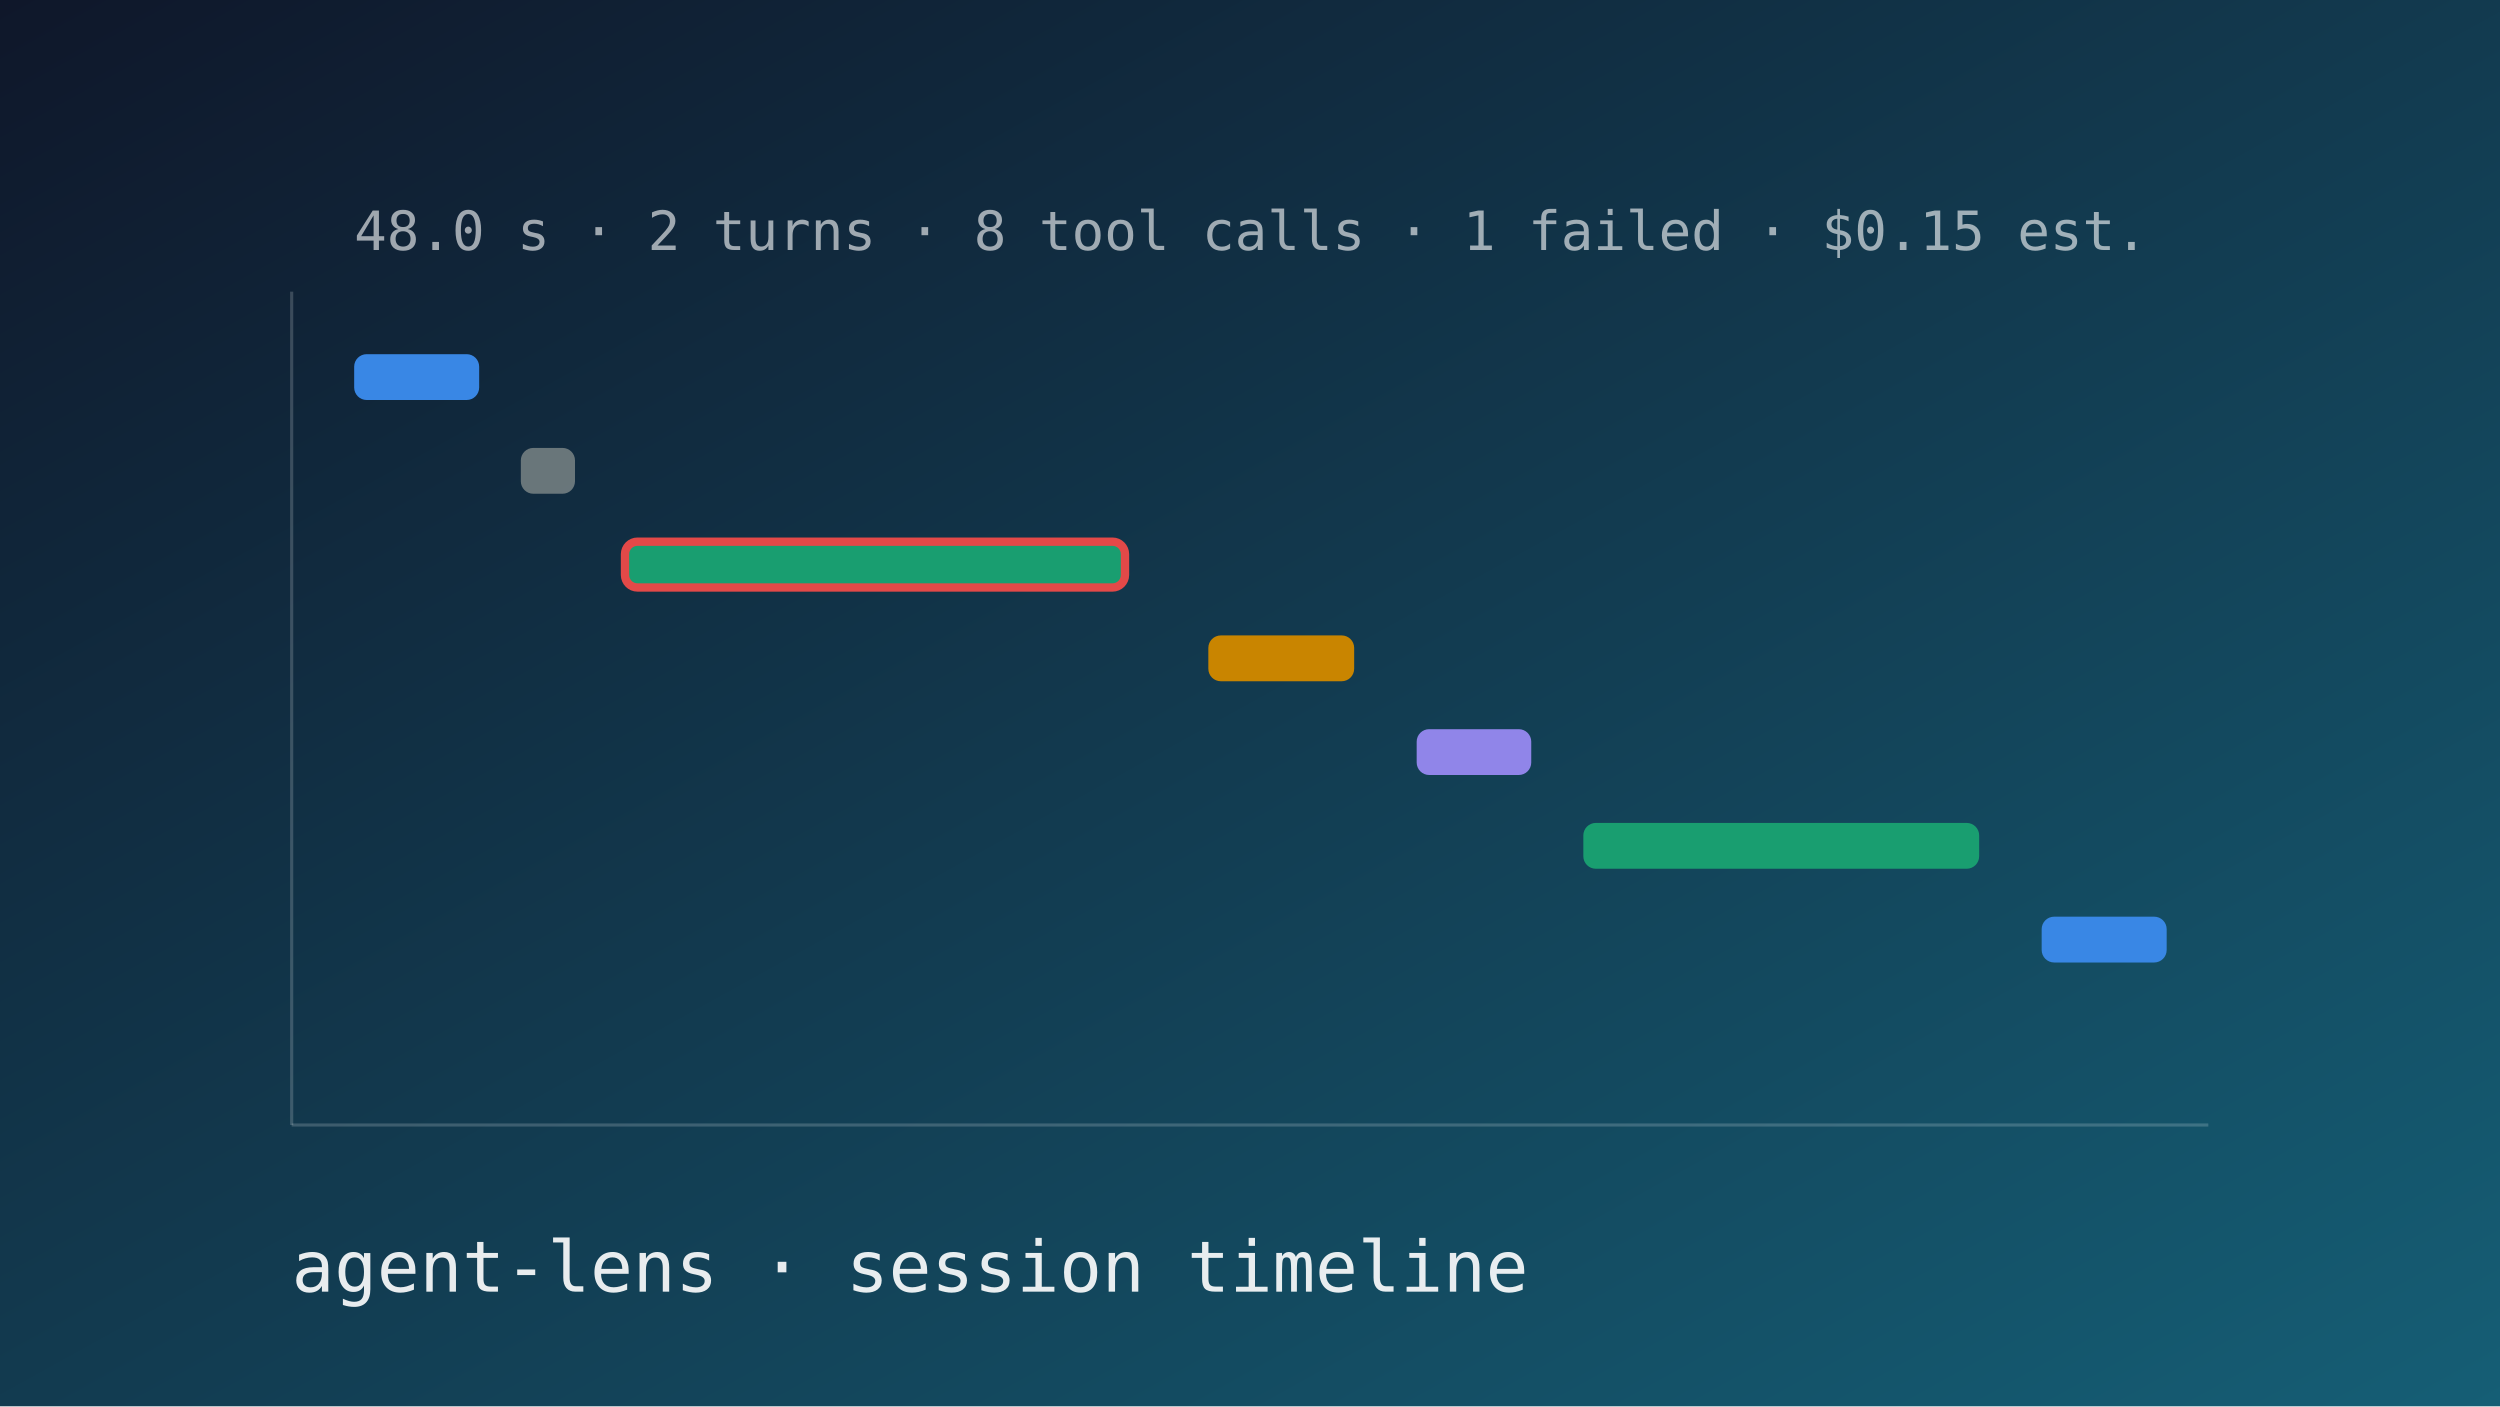
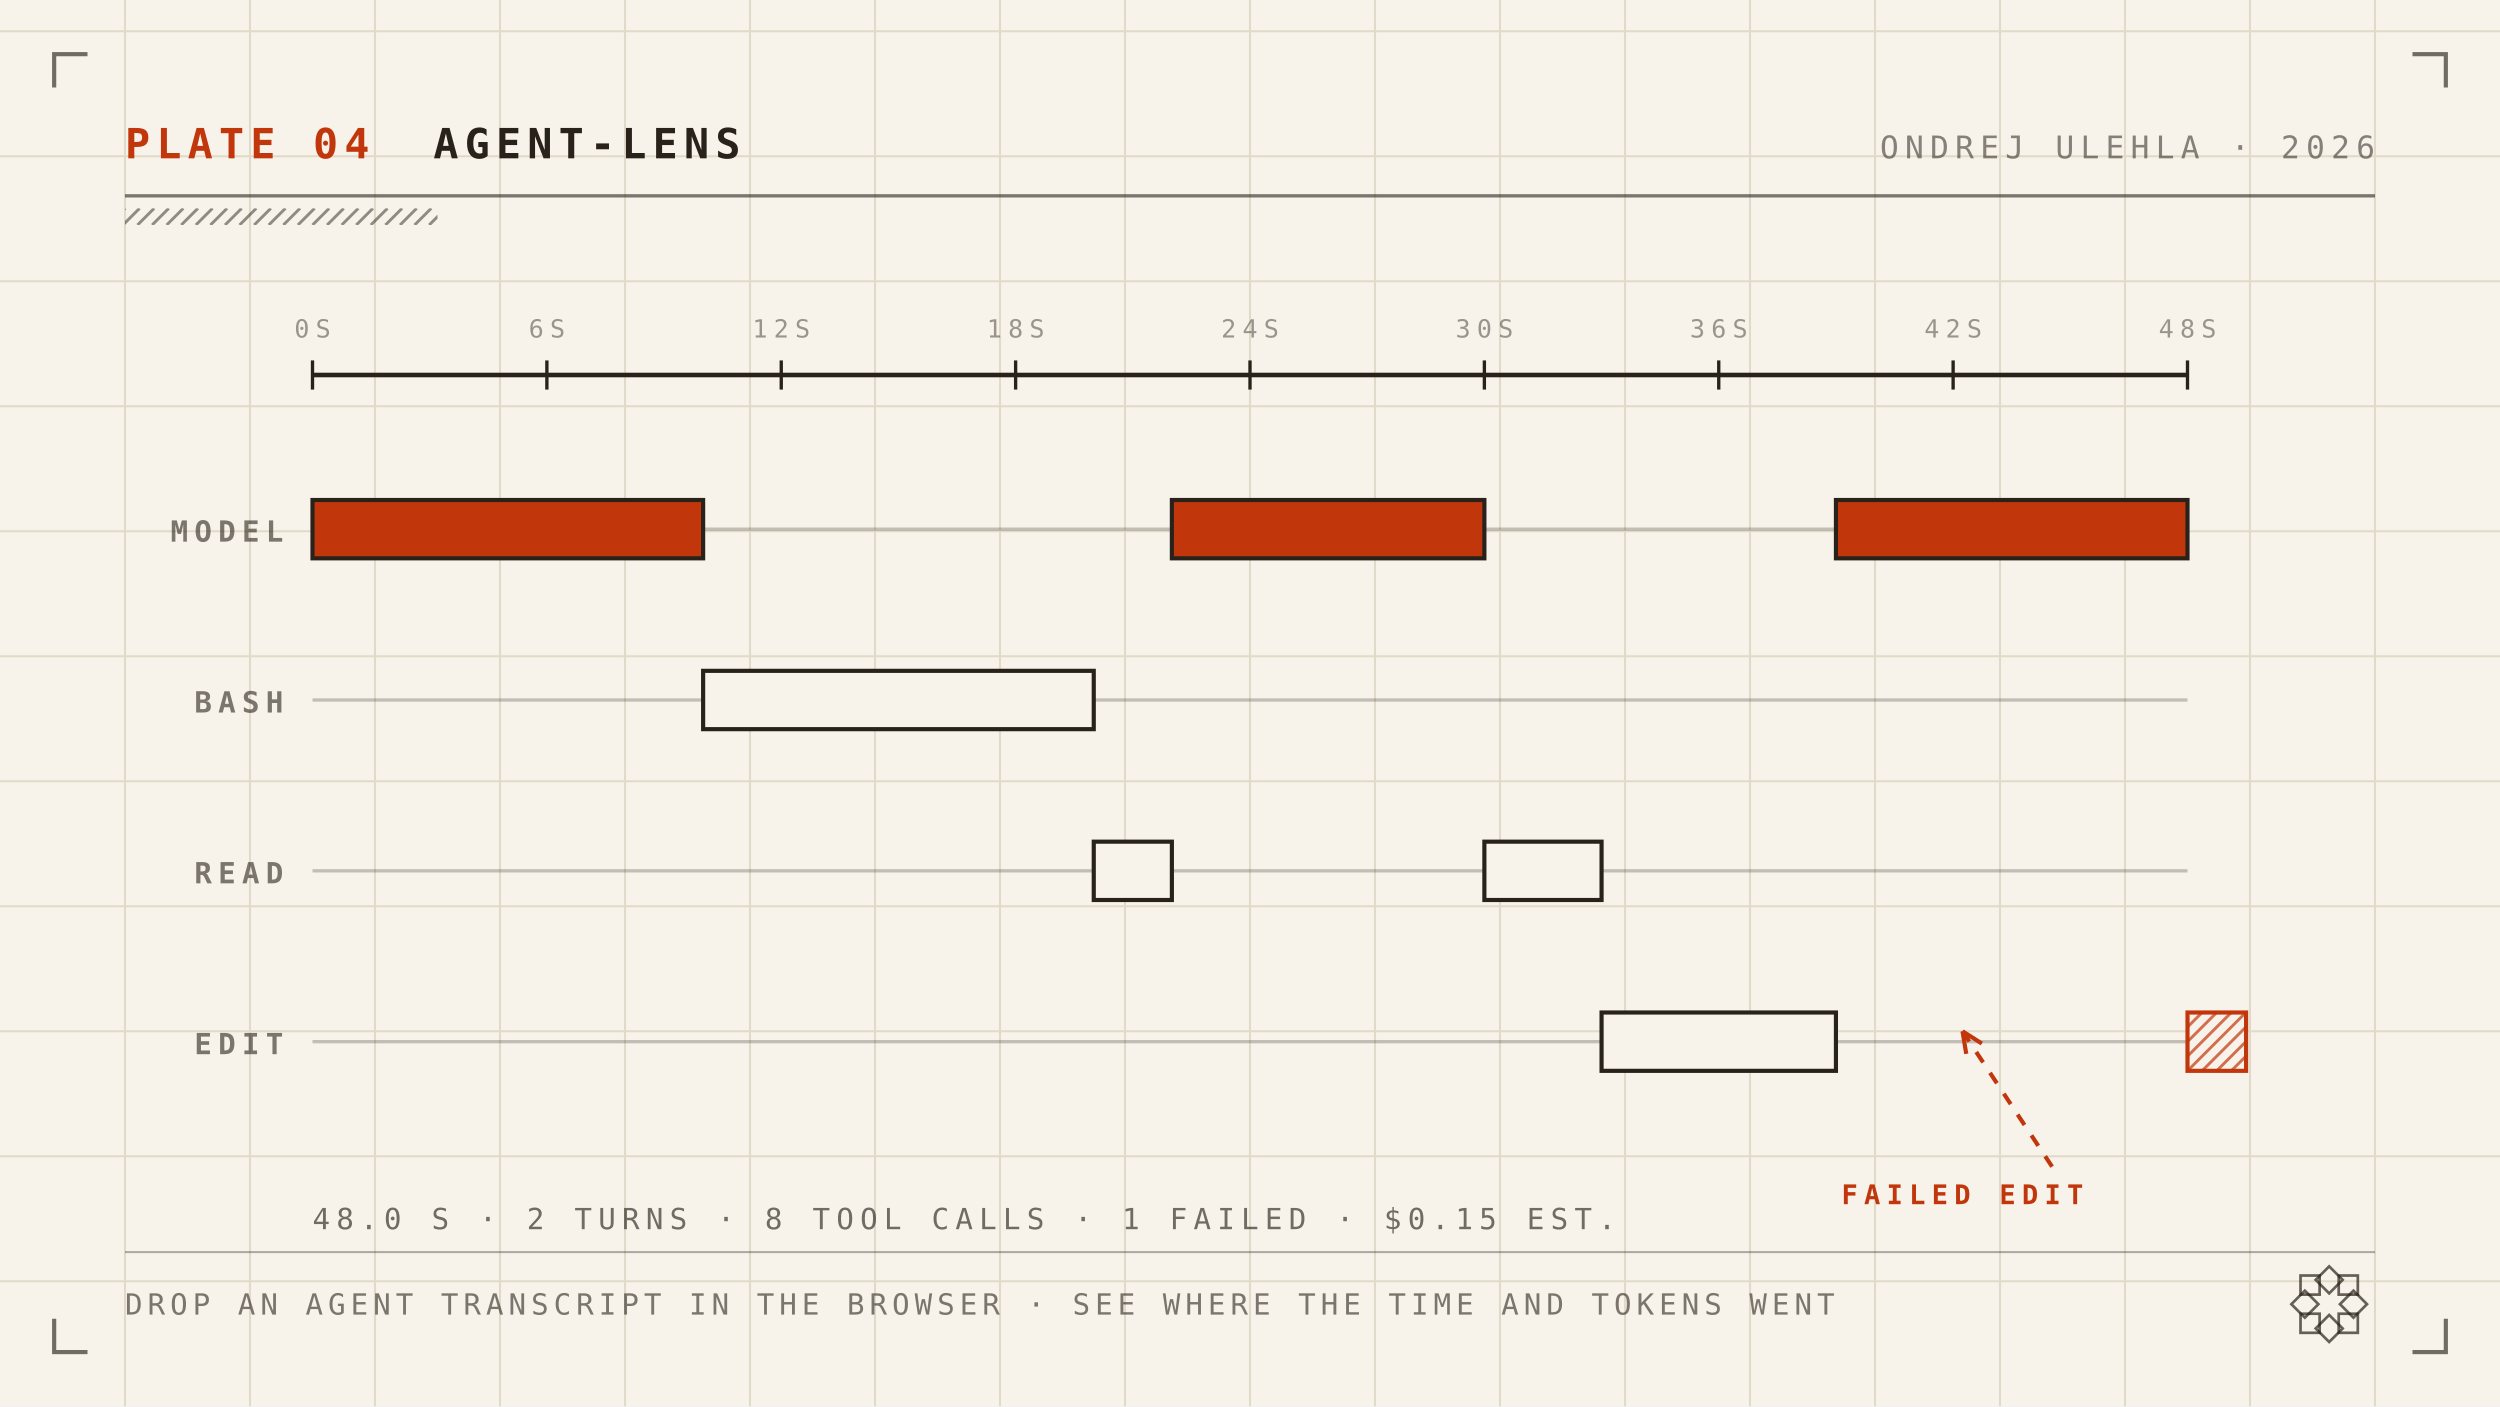
<svg xmlns="http://www.w3.org/2000/svg" width="1200" height="675" viewBox="0 0 1200 675">
-   <defs>
-     <linearGradient id="g" x1="0" y1="0" x2="1" y2="1">
-       <stop offset="0" stop-color="#0f172a" />
-       <stop offset="1" stop-color="#155e75" />
-     </linearGradient>
-   </defs>
-   <rect width="1200" height="675" fill="url(#g)" />
-   <g stroke="#ffffff" stroke-opacity="0.18" stroke-width="1.5">
-     <line x1="140" y1="140" x2="140" y2="540" />
-     <line x1="140" y1="540" x2="1060" y2="540" />
+   <rect width="1200" height="675" fill="#f7f3ea" />
+   <g stroke="#e2dac8" stroke-width="1">
+     <line x1="60" y1="0" x2="60" y2="675" />
+     <line x1="120" y1="0" x2="120" y2="675" />
+     <line x1="180" y1="0" x2="180" y2="675" />
+     <line x1="240" y1="0" x2="240" y2="675" />
+     <line x1="300" y1="0" x2="300" y2="675" />
+     <line x1="360" y1="0" x2="360" y2="675" />
+     <line x1="420" y1="0" x2="420" y2="675" />
+     <line x1="480" y1="0" x2="480" y2="675" />
+     <line x1="540" y1="0" x2="540" y2="675" />
+     <line x1="600" y1="0" x2="600" y2="675" />
+     <line x1="660" y1="0" x2="660" y2="675" />
+     <line x1="720" y1="0" x2="720" y2="675" />
+     <line x1="780" y1="0" x2="780" y2="675" />
+     <line x1="840" y1="0" x2="840" y2="675" />
+     <line x1="900" y1="0" x2="900" y2="675" />
+     <line x1="960" y1="0" x2="960" y2="675" />
+     <line x1="1020" y1="0" x2="1020" y2="675" />
+     <line x1="1080" y1="0" x2="1080" y2="675" />
+     <line x1="1140" y1="0" x2="1140" y2="675" />
+     <line x1="0" y1="15" x2="1200" y2="15" />
+     <line x1="0" y1="75" x2="1200" y2="75" />
+     <line x1="0" y1="135" x2="1200" y2="135" />
+     <line x1="0" y1="195" x2="1200" y2="195" />
+     <line x1="0" y1="255" x2="1200" y2="255" />
+     <line x1="0" y1="315" x2="1200" y2="315" />
+     <line x1="0" y1="375" x2="1200" y2="375" />
+     <line x1="0" y1="435" x2="1200" y2="435" />
+     <line x1="0" y1="495" x2="1200" y2="495" />
+     <line x1="0" y1="555" x2="1200" y2="555" />
+     <line x1="0" y1="615" x2="1200" y2="615" />
  </g>
-   <g rx="5">
-     <rect x="170" y="170" width="60" height="22" rx="6" fill="#3987e5" />
-     <rect x="250" y="215" width="26" height="22" rx="6" fill="#c3c2b7" fill-opacity="0.5" />
-     <rect x="300" y="260" width="240" height="22" rx="6" fill="#199e70" />
-     <rect x="300" y="260" width="240" height="22" rx="6" fill="none" stroke="#e34948" stroke-width="4" />
-     <rect x="580" y="305" width="70" height="22" rx="6" fill="#c98500" />
-     <rect x="680" y="350" width="55" height="22" rx="6" fill="#9085e9" />
-     <rect x="760" y="395" width="190" height="22" rx="6" fill="#199e70" />
-     <rect x="980" y="440" width="60" height="22" rx="6" fill="#3987e5" />
+   <g stroke="#29221b" stroke-opacity="0.65" stroke-width="2">
+     <path d="M26 42 V26 H42" fill="none" />
+     <path d="M1158 26 H1174 V42" fill="none" />
+     <path d="M1174 633 V649 H1158" fill="none" />
+     <path d="M42 649 H26 V633" fill="none" />
  </g>
-   <g font-family="monospace" font-size="26" fill="#ffffff" fill-opacity="0.6">
-     <text x="170" y="120">48.0 s · 2 turns · 8 tool calls · 1 failed · $0.15 est.</text>
+   <text x="60" y="76" font-family="ui-monospace, Menlo, Consolas, monospace" font-size="20" font-weight="600" letter-spacing="3" text-anchor="start" fill="#c2360c" fill-opacity="1">PLATE 04</text>
+   <text x="208" y="76" font-family="ui-monospace, Menlo, Consolas, monospace" font-size="20" font-weight="600" letter-spacing="3" text-anchor="start" fill="#29221b" fill-opacity="1">AGENT-LENS</text>
+   <text x="1140" y="76" font-family="ui-monospace, Menlo, Consolas, monospace" font-size="15" font-weight="500" letter-spacing="3" text-anchor="end" fill="#29221b" fill-opacity="0.55">ONDREJ ULEHLA · 2026</text>
+   <line x1="60" y1="94" x2="1140" y2="94" stroke="#29221b" stroke-opacity="0.6" stroke-width="1.6" />
+   <g clip-path="url(#hp-60-100)">
+     <defs>
+       <clipPath id="hp-60-100">
+         <rect x="60" y="100" width="150" height="8" />
+       </clipPath>
+     </defs>
+     <g stroke="#29221b" stroke-opacity="0.5" stroke-width="1.4">
+       <line x1="52" y1="108" x2="60" y2="100" />
+       <line x1="59" y1="108" x2="67" y2="100" />
+       <line x1="66" y1="108" x2="74" y2="100" />
+       <line x1="73" y1="108" x2="81" y2="100" />
+       <line x1="80" y1="108" x2="88" y2="100" />
+       <line x1="87" y1="108" x2="95" y2="100" />
+       <line x1="94" y1="108" x2="102" y2="100" />
+       <line x1="101" y1="108" x2="109" y2="100" />
+       <line x1="108" y1="108" x2="116" y2="100" />
+       <line x1="115" y1="108" x2="123" y2="100" />
+       <line x1="122" y1="108" x2="130" y2="100" />
+       <line x1="129" y1="108" x2="137" y2="100" />
+       <line x1="136" y1="108" x2="144" y2="100" />
+       <line x1="143" y1="108" x2="151" y2="100" />
+       <line x1="150" y1="108" x2="158" y2="100" />
+       <line x1="157" y1="108" x2="165" y2="100" />
+       <line x1="164" y1="108" x2="172" y2="100" />
+       <line x1="171" y1="108" x2="179" y2="100" />
+       <line x1="178" y1="108" x2="186" y2="100" />
+       <line x1="185" y1="108" x2="193" y2="100" />
+       <line x1="192" y1="108" x2="200" y2="100" />
+       <line x1="199" y1="108" x2="207" y2="100" />
+       <line x1="206" y1="108" x2="214" y2="100" />
+       <line x1="213" y1="108" x2="221" y2="100" />
+     </g>
  </g>
-   <text x="140" y="620" font-family="monospace" font-size="34" fill="#ffffff" fill-opacity="0.9">agent-lens · session timeline</text>
+   <line x1="150" y1="180" x2="1050" y2="180" stroke="#29221b" stroke-width="2.2" fill="none" />
+   <line x1="150" y1="173" x2="150" y2="187" stroke="#29221b" stroke-width="1.6" fill="none" />
+   <text x="150" y="162" font-family="ui-monospace, Menlo, Consolas, monospace" font-size="12" font-weight="500" letter-spacing="3" text-anchor="middle" fill="#29221b" fill-opacity="0.45">0S</text>
+   <line x1="262.5" y1="173" x2="262.5" y2="187" stroke="#29221b" stroke-width="1.6" fill="none" />
+   <text x="262.5" y="162" font-family="ui-monospace, Menlo, Consolas, monospace" font-size="12" font-weight="500" letter-spacing="3" text-anchor="middle" fill="#29221b" fill-opacity="0.45">6S</text>
+   <line x1="375" y1="173" x2="375" y2="187" stroke="#29221b" stroke-width="1.6" fill="none" />
+   <text x="375" y="162" font-family="ui-monospace, Menlo, Consolas, monospace" font-size="12" font-weight="500" letter-spacing="3" text-anchor="middle" fill="#29221b" fill-opacity="0.45">12S</text>
+   <line x1="487.5" y1="173" x2="487.5" y2="187" stroke="#29221b" stroke-width="1.6" fill="none" />
+   <text x="487.5" y="162" font-family="ui-monospace, Menlo, Consolas, monospace" font-size="12" font-weight="500" letter-spacing="3" text-anchor="middle" fill="#29221b" fill-opacity="0.45">18S</text>
+   <line x1="600" y1="173" x2="600" y2="187" stroke="#29221b" stroke-width="1.6" fill="none" />
+   <text x="600" y="162" font-family="ui-monospace, Menlo, Consolas, monospace" font-size="12" font-weight="500" letter-spacing="3" text-anchor="middle" fill="#29221b" fill-opacity="0.45">24S</text>
+   <line x1="712.5" y1="173" x2="712.5" y2="187" stroke="#29221b" stroke-width="1.6" fill="none" />
+   <text x="712.5" y="162" font-family="ui-monospace, Menlo, Consolas, monospace" font-size="12" font-weight="500" letter-spacing="3" text-anchor="middle" fill="#29221b" fill-opacity="0.45">30S</text>
+   <line x1="825" y1="173" x2="825" y2="187" stroke="#29221b" stroke-width="1.6" fill="none" />
+   <text x="825" y="162" font-family="ui-monospace, Menlo, Consolas, monospace" font-size="12" font-weight="500" letter-spacing="3" text-anchor="middle" fill="#29221b" fill-opacity="0.45">36S</text>
+   <line x1="937.5" y1="173" x2="937.5" y2="187" stroke="#29221b" stroke-width="1.6" fill="none" />
+   <text x="937.5" y="162" font-family="ui-monospace, Menlo, Consolas, monospace" font-size="12" font-weight="500" letter-spacing="3" text-anchor="middle" fill="#29221b" fill-opacity="0.45">42S</text>
+   <line x1="1050" y1="173" x2="1050" y2="187" stroke="#29221b" stroke-width="1.6" fill="none" />
+   <text x="1050" y="162" font-family="ui-monospace, Menlo, Consolas, monospace" font-size="12" font-weight="500" letter-spacing="3" text-anchor="middle" fill="#29221b" fill-opacity="0.45">48S</text>
+   <text x="136" y="260" font-family="ui-monospace, Menlo, Consolas, monospace" font-size="14" font-weight="600" letter-spacing="3" text-anchor="end" fill="#29221b" fill-opacity="0.6">MODEL</text>
+   <line x1="150" y1="254" x2="1050" y2="254" stroke="#29221b" stroke-width="1.6" fill="none" stroke-opacity="0.25" />
+   <rect x="150" y="240" width="187.5" height="28" fill="#c2360c" stroke="#29221b" stroke-width="2" />
+   <rect x="562.5" y="240" width="150" height="28" fill="#c2360c" stroke="#29221b" stroke-width="2" />
+   <rect x="881.25" y="240" width="168.75" height="28" fill="#c2360c" stroke="#29221b" stroke-width="2" />
+   <text x="136" y="342" font-family="ui-monospace, Menlo, Consolas, monospace" font-size="14" font-weight="600" letter-spacing="3" text-anchor="end" fill="#29221b" fill-opacity="0.6">BASH</text>
+   <line x1="150" y1="336" x2="1050" y2="336" stroke="#29221b" stroke-width="1.6" fill="none" stroke-opacity="0.25" />
+   <rect x="337.5" y="322" width="187.5" height="28" fill="#f7f3ea" stroke="#29221b" stroke-width="2" />
+   <text x="136" y="424" font-family="ui-monospace, Menlo, Consolas, monospace" font-size="14" font-weight="600" letter-spacing="3" text-anchor="end" fill="#29221b" fill-opacity="0.6">READ</text>
+   <line x1="150" y1="418" x2="1050" y2="418" stroke="#29221b" stroke-width="1.6" fill="none" stroke-opacity="0.25" />
+   <rect x="525" y="404" width="37.5" height="28" fill="#f7f3ea" stroke="#29221b" stroke-width="2" />
+   <rect x="712.5" y="404" width="56.25" height="28" fill="#f7f3ea" stroke="#29221b" stroke-width="2" />
+   <text x="136" y="506" font-family="ui-monospace, Menlo, Consolas, monospace" font-size="14" font-weight="600" letter-spacing="3" text-anchor="end" fill="#29221b" fill-opacity="0.6">EDIT</text>
+   <line x1="150" y1="500" x2="1050" y2="500" stroke="#29221b" stroke-width="1.6" fill="none" stroke-opacity="0.25" />
+   <rect x="768.75" y="486" width="112.5" height="28" fill="#f7f3ea" stroke="#29221b" stroke-width="2" />
+   <rect x="1050" y="486" width="28.125" height="28" fill="#f7f3ea" stroke="#c2360c" stroke-width="2" />
+   <g clip-path="url(#hp-1050-486)">
+     <defs>
+       <clipPath id="hp-1050-486">
+         <rect x="1050" y="486" width="28.125" height="28" />
+       </clipPath>
+     </defs>
+     <g stroke="#c2360c" stroke-opacity="0.7" stroke-width="1.4">
+       <line x1="1022" y1="514" x2="1050" y2="486" />
+       <line x1="1029" y1="514" x2="1057" y2="486" />
+       <line x1="1036" y1="514" x2="1064" y2="486" />
+       <line x1="1043" y1="514" x2="1071" y2="486" />
+       <line x1="1050" y1="514" x2="1078" y2="486" />
+       <line x1="1057" y1="514" x2="1085" y2="486" />
+       <line x1="1064" y1="514" x2="1092" y2="486" />
+       <line x1="1071" y1="514" x2="1099" y2="486" />
+       <line x1="1078" y1="514" x2="1106" y2="486" />
+       <line x1="1085" y1="514" x2="1113" y2="486" />
+       <line x1="1092" y1="514" x2="1120" y2="486" />
+       <line x1="1099" y1="514" x2="1127" y2="486" />
+       <line x1="1106" y1="514" x2="1134" y2="486" />
+     </g>
+   </g>
+   <text x="150" y="590" font-family="ui-monospace, Menlo, Consolas, monospace" font-size="14" font-weight="500" letter-spacing="3" text-anchor="start" fill="#29221b" fill-opacity="0.65">48.0 S · 2 TURNS · 8 TOOL CALLS · 1 FAILED · $0.15 EST.</text>
+   <line x1="985" y1="560" x2="942" y2="495" stroke="#c2360c" stroke-width="2" stroke-dasharray="6 6" />
+   <path d="M942 495 L951.283 500.902 M942 495 L943.801 505.852" stroke="#c2360c" stroke-width="2" fill="none" />
+   <text x="1000" y="578" font-family="ui-monospace, Menlo, Consolas, monospace" font-size="13" font-weight="600" letter-spacing="3" text-anchor="end" fill="#c2360c" fill-opacity="1">FAILED EDIT</text>
+   <line x1="60" y1="601" x2="1140" y2="601" stroke="#29221b" stroke-opacity="0.35" stroke-width="1" />
+   <text x="60" y="631" font-family="ui-monospace, Menlo, Consolas, monospace" font-size="14" font-weight="500" letter-spacing="2.4" text-anchor="start" fill="#29221b" fill-opacity="0.6">DROP AN AGENT TRANSCRIPT IN THE BROWSER · SEE WHERE THE TIME AND TOKENS WENT</text>
+   <g fill="none" stroke="#29221b" stroke-opacity="0.7" stroke-width="1.56" transform="translate(1098 606) scale(0.8333333)">
+     <rect x="7.5" y="7.5" width="11" height="11" />
+     <rect x="29.5" y="7.5" width="11" height="11" />
+     <rect x="7.5" y="29.5" width="11" height="11" />
+     <rect x="29.5" y="29.5" width="11" height="11" />
+     <rect x="18.5" y="4.5" width="11" height="11" transform="rotate(45 24 10)" />
+     <rect x="32.5" y="18.5" width="11" height="11" transform="rotate(45 38 24)" />
+     <rect x="18.5" y="32.5" width="11" height="11" transform="rotate(45 24 38)" />
+     <rect x="4.5" y="18.5" width="11" height="11" transform="rotate(45 10 24)" />
+   </g>
</svg>
